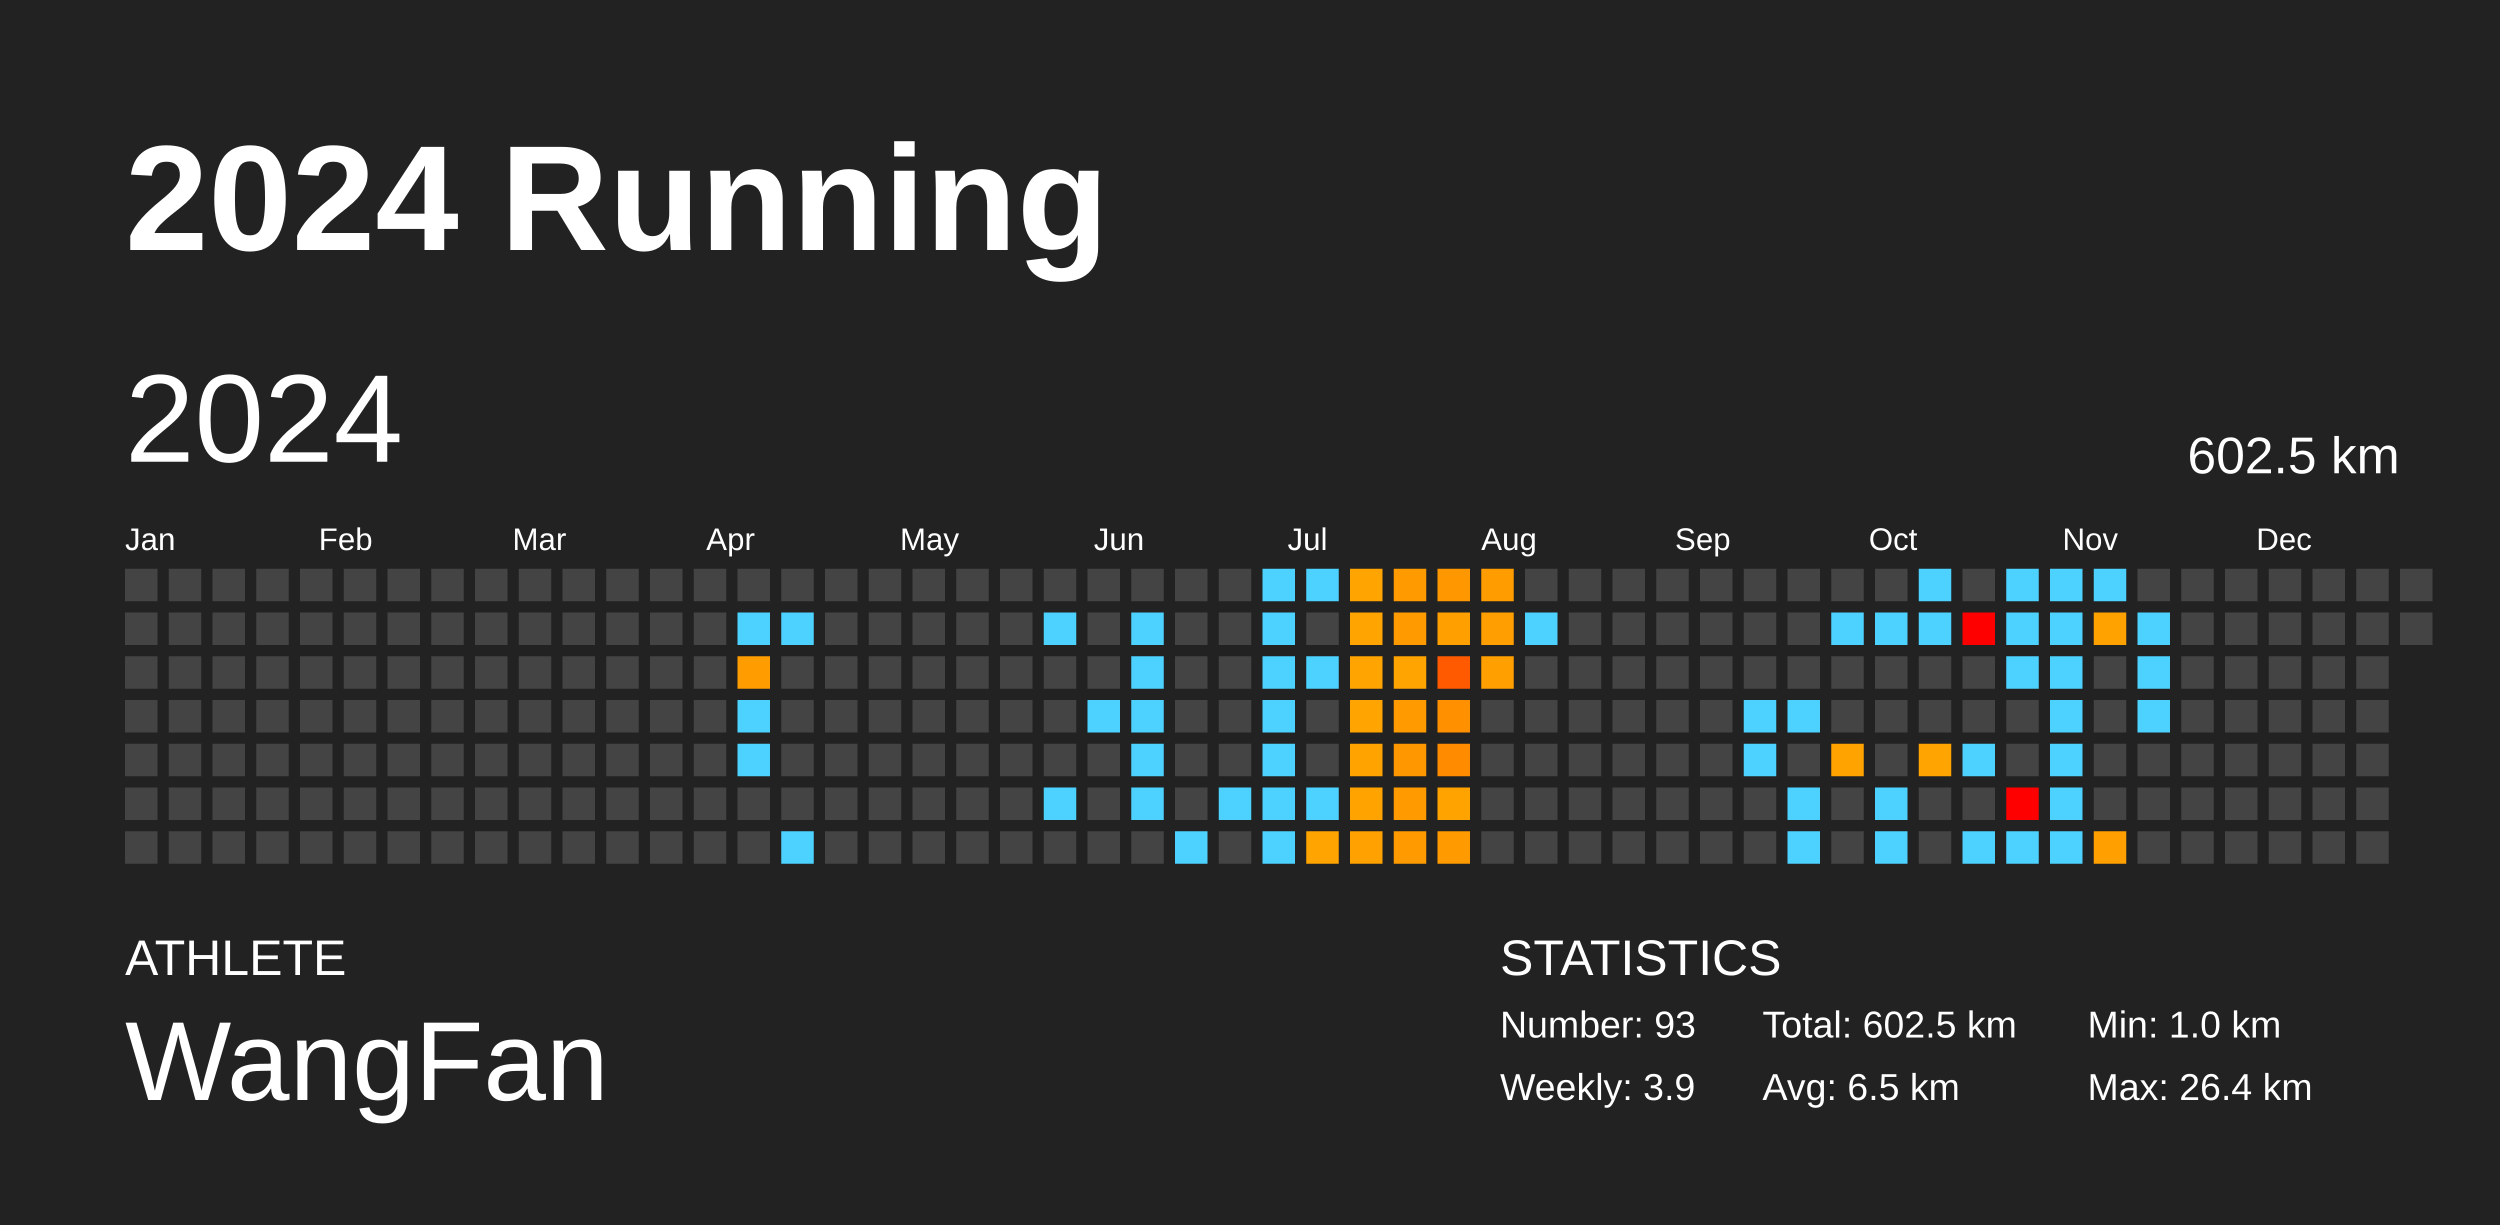
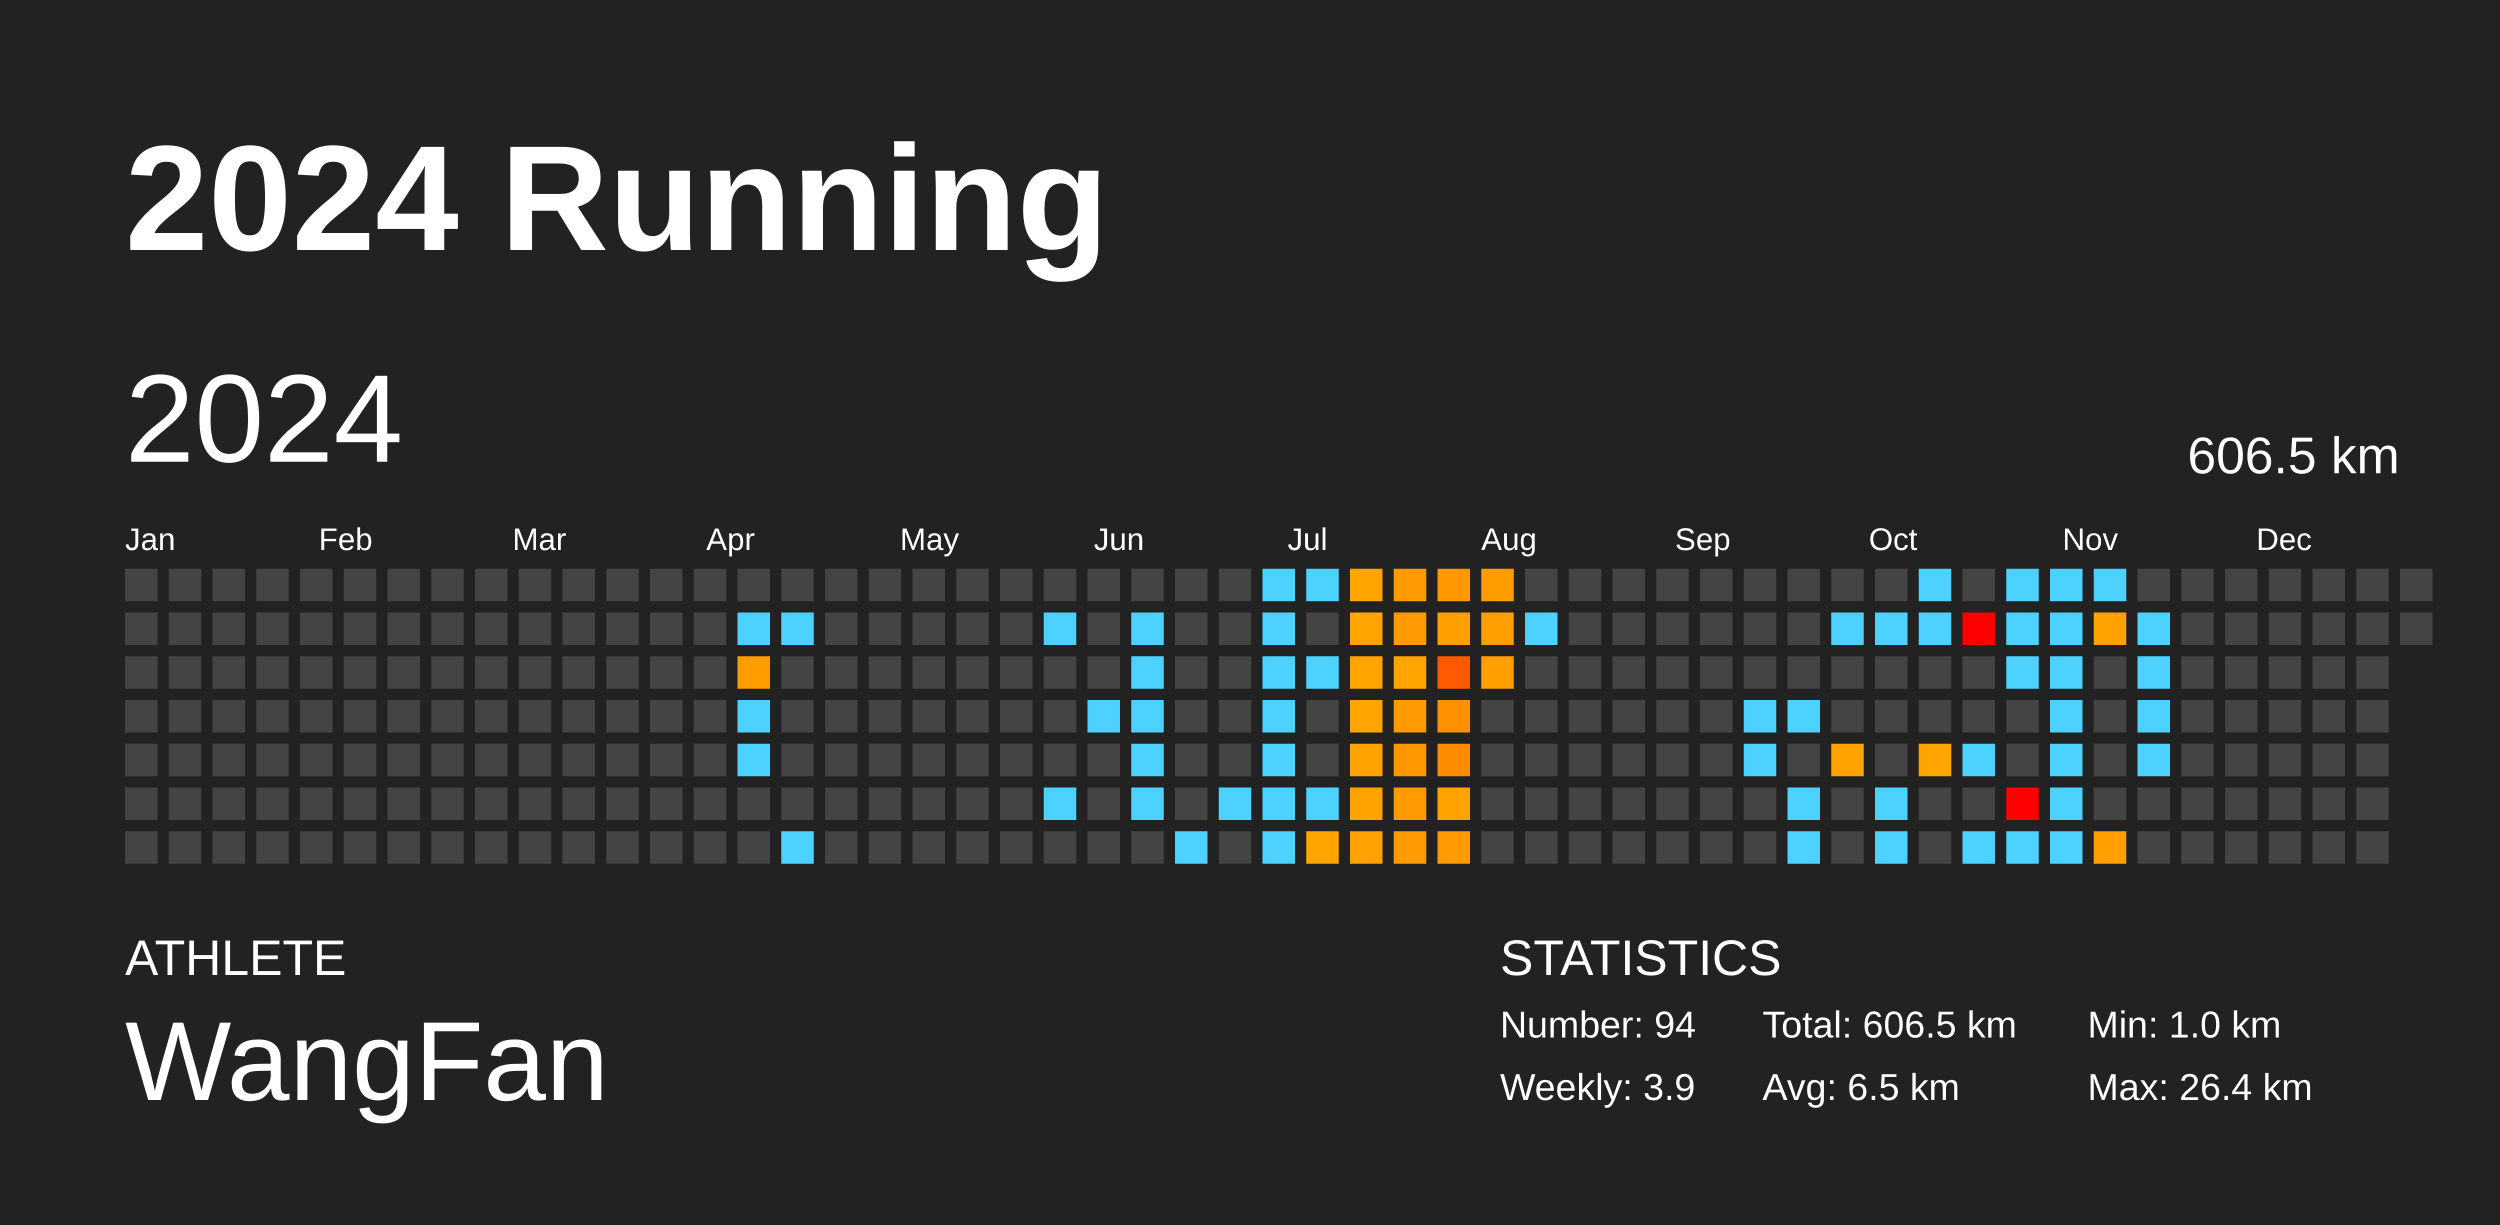
<svg xmlns="http://www.w3.org/2000/svg" baseProfile="full" height="98mm" version="1.1" viewBox="0,0,200,98" width="200mm">
  <defs />
  <rect fill="#222222" height="98" width="200" x="0" y="0" />
  <text fill="#FFFFFF" style="font-size:12px; font-family:Arial; font-weight:bold;" x="10" y="20">2024 Running</text>
  <text fill="#FFFFFF" style="font-size:4px; font-family:Arial" x="10" y="78">ATHLETE</text>
  <text fill="#FFFFFF" style="font-size:9px; font-family:Arial" x="10" y="88">WangFan</text>
  <text fill="#FFFFFF" style="font-size:4px; font-family:Arial" x="120" y="78">STATISTICS</text>
-   <text fill="#FFFFFF" style="font-size:3px; font-family:Arial" x="120" y="83">Number: 93</text>
+   <text fill="#FFFFFF" style="font-size:3px; font-family:Arial" x="120" y="83">Number: 94</text>
  <text fill="#FFFFFF" style="font-size:3px; font-family:Arial" x="120" y="88">Weekly: 3.9</text>
-   <text fill="#FFFFFF" style="font-size:3px; font-family:Arial" x="141" y="83">Total: 602.5 km</text>
+   <text fill="#FFFFFF" style="font-size:3px; font-family:Arial" x="141" y="83">Total: 606.5 km</text>
  <text fill="#FFFFFF" style="font-size:3px; font-family:Arial" x="141" y="88">Avg: 6.5 km</text>
  <text fill="#FFFFFF" style="font-size:3px; font-family:Arial" x="167" y="83">Min: 1.0 km</text>
  <text fill="#FFFFFF" style="font-size:3px; font-family:Arial" x="167" y="88">Max: 26.4 km</text>
  <text dominant-baseline="hanging" fill="#FFFFFF" style="font-size:10.0px; font-family:Arial;" x="10" y="30">2024</text>
-   <text dominant-baseline="hanging" fill="#FFFFFF" style="font-size:4.125px; font-family:Arial;" x="175" y="35">602.5 km</text>
+   <text dominant-baseline="hanging" fill="#FFFFFF" style="font-size:4.125px; font-family:Arial;" x="175" y="35">606.5 km</text>
  <text fill="#FFFFFF" style="font-size:2.5px; font-family:Arial" x="10.0" y="44">Jan</text>
  <text fill="#FFFFFF" style="font-size:2.5px; font-family:Arial" x="25.5" y="44">Feb</text>
  <text fill="#FFFFFF" style="font-size:2.5px; font-family:Arial" x="41.0" y="44">Mar</text>
  <text fill="#FFFFFF" style="font-size:2.5px; font-family:Arial" x="56.5" y="44">Apr</text>
  <text fill="#FFFFFF" style="font-size:2.5px; font-family:Arial" x="72.0" y="44">May</text>
  <text fill="#FFFFFF" style="font-size:2.5px; font-family:Arial" x="87.5" y="44">Jun</text>
  <text fill="#FFFFFF" style="font-size:2.5px; font-family:Arial" x="103.0" y="44">Jul</text>
  <text fill="#FFFFFF" style="font-size:2.5px; font-family:Arial" x="118.5" y="44">Aug</text>
  <text fill="#FFFFFF" style="font-size:2.5px; font-family:Arial" x="134.0" y="44">Sep</text>
  <text fill="#FFFFFF" style="font-size:2.5px; font-family:Arial" x="149.5" y="44">Oct</text>
  <text fill="#FFFFFF" style="font-size:2.5px; font-family:Arial" x="165.0" y="44">Nov</text>
  <text fill="#FFFFFF" style="font-size:2.5px; font-family:Arial" x="180.5" y="44">Dec</text>
  <rect fill="#444444" height="2.6" width="2.6" x="10.0" y="45.5" />
  <rect fill="#444444" height="2.6" width="2.6" x="10.0" y="49.0" />
  <rect fill="#444444" height="2.6" width="2.6" x="10.0" y="52.5" />
  <rect fill="#444444" height="2.6" width="2.6" x="10.0" y="56.0" />
  <rect fill="#444444" height="2.6" width="2.6" x="10.0" y="59.5" />
  <rect fill="#444444" height="2.6" width="2.6" x="10.0" y="63.0" />
  <rect fill="#444444" height="2.6" width="2.6" x="10.0" y="66.5" />
  <rect fill="#444444" height="2.6" width="2.6" x="13.5" y="45.5" />
  <rect fill="#444444" height="2.6" width="2.6" x="13.5" y="49.0" />
  <rect fill="#444444" height="2.6" width="2.6" x="13.5" y="52.5" />
  <rect fill="#444444" height="2.6" width="2.6" x="13.5" y="56.0" />
  <rect fill="#444444" height="2.6" width="2.6" x="13.5" y="59.5" />
  <rect fill="#444444" height="2.6" width="2.6" x="13.5" y="63.0" />
  <rect fill="#444444" height="2.6" width="2.6" x="13.5" y="66.5" />
  <rect fill="#444444" height="2.6" width="2.6" x="17.0" y="45.5" />
  <rect fill="#444444" height="2.6" width="2.6" x="17.0" y="49.0" />
  <rect fill="#444444" height="2.6" width="2.6" x="17.0" y="52.5" />
  <rect fill="#444444" height="2.6" width="2.6" x="17.0" y="56.0" />
  <rect fill="#444444" height="2.6" width="2.6" x="17.0" y="59.5" />
  <rect fill="#444444" height="2.6" width="2.6" x="17.0" y="63.0" />
  <rect fill="#444444" height="2.6" width="2.6" x="17.0" y="66.5" />
  <rect fill="#444444" height="2.6" width="2.6" x="20.5" y="45.5" />
  <rect fill="#444444" height="2.6" width="2.6" x="20.5" y="49.0" />
  <rect fill="#444444" height="2.6" width="2.6" x="20.5" y="52.5" />
  <rect fill="#444444" height="2.6" width="2.6" x="20.5" y="56.0" />
  <rect fill="#444444" height="2.6" width="2.6" x="20.5" y="59.5" />
  <rect fill="#444444" height="2.6" width="2.6" x="20.5" y="63.0" />
  <rect fill="#444444" height="2.6" width="2.6" x="20.5" y="66.5" />
  <rect fill="#444444" height="2.6" width="2.6" x="24.0" y="45.5" />
  <rect fill="#444444" height="2.6" width="2.6" x="24.0" y="49.0" />
  <rect fill="#444444" height="2.6" width="2.6" x="24.0" y="52.5" />
  <rect fill="#444444" height="2.6" width="2.6" x="24.0" y="56.0" />
  <rect fill="#444444" height="2.6" width="2.6" x="24.0" y="59.5" />
  <rect fill="#444444" height="2.6" width="2.6" x="24.0" y="63.0" />
  <rect fill="#444444" height="2.6" width="2.6" x="24.0" y="66.5" />
  <rect fill="#444444" height="2.6" width="2.6" x="27.5" y="45.5" />
  <rect fill="#444444" height="2.6" width="2.6" x="27.5" y="49.0" />
  <rect fill="#444444" height="2.6" width="2.6" x="27.5" y="52.5" />
  <rect fill="#444444" height="2.6" width="2.6" x="27.5" y="56.0" />
  <rect fill="#444444" height="2.6" width="2.6" x="27.5" y="59.5" />
  <rect fill="#444444" height="2.6" width="2.6" x="27.5" y="63.0" />
  <rect fill="#444444" height="2.6" width="2.6" x="27.5" y="66.5" />
  <rect fill="#444444" height="2.6" width="2.6" x="31.0" y="45.5" />
  <rect fill="#444444" height="2.6" width="2.6" x="31.0" y="49.0" />
  <rect fill="#444444" height="2.6" width="2.6" x="31.0" y="52.5" />
  <rect fill="#444444" height="2.6" width="2.6" x="31.0" y="56.0" />
  <rect fill="#444444" height="2.6" width="2.6" x="31.0" y="59.5" />
  <rect fill="#444444" height="2.6" width="2.6" x="31.0" y="63.0" />
  <rect fill="#444444" height="2.6" width="2.6" x="31.0" y="66.5" />
  <rect fill="#444444" height="2.6" width="2.6" x="34.5" y="45.5" />
  <rect fill="#444444" height="2.6" width="2.6" x="34.5" y="49.0" />
  <rect fill="#444444" height="2.6" width="2.6" x="34.5" y="52.5" />
  <rect fill="#444444" height="2.6" width="2.6" x="34.5" y="56.0" />
  <rect fill="#444444" height="2.6" width="2.6" x="34.5" y="59.5" />
  <rect fill="#444444" height="2.6" width="2.6" x="34.5" y="63.0" />
  <rect fill="#444444" height="2.6" width="2.6" x="34.5" y="66.5" />
  <rect fill="#444444" height="2.6" width="2.6" x="38.0" y="45.5" />
  <rect fill="#444444" height="2.6" width="2.6" x="38.0" y="49.0" />
  <rect fill="#444444" height="2.6" width="2.6" x="38.0" y="52.5" />
  <rect fill="#444444" height="2.6" width="2.6" x="38.0" y="56.0" />
  <rect fill="#444444" height="2.6" width="2.6" x="38.0" y="59.5" />
  <rect fill="#444444" height="2.6" width="2.6" x="38.0" y="63.0" />
  <rect fill="#444444" height="2.6" width="2.6" x="38.0" y="66.5" />
  <rect fill="#444444" height="2.6" width="2.6" x="41.5" y="45.5" />
  <rect fill="#444444" height="2.6" width="2.6" x="41.5" y="49.0" />
  <rect fill="#444444" height="2.6" width="2.6" x="41.5" y="52.5" />
  <rect fill="#444444" height="2.6" width="2.6" x="41.5" y="56.0" />
  <rect fill="#444444" height="2.6" width="2.6" x="41.5" y="59.5" />
  <rect fill="#444444" height="2.6" width="2.6" x="41.5" y="63.0" />
  <rect fill="#444444" height="2.6" width="2.6" x="41.5" y="66.5" />
  <rect fill="#444444" height="2.6" width="2.6" x="45.0" y="45.5" />
  <rect fill="#444444" height="2.6" width="2.6" x="45.0" y="49.0" />
  <rect fill="#444444" height="2.6" width="2.6" x="45.0" y="52.5" />
  <rect fill="#444444" height="2.6" width="2.6" x="45.0" y="56.0" />
  <rect fill="#444444" height="2.6" width="2.6" x="45.0" y="59.5" />
  <rect fill="#444444" height="2.6" width="2.6" x="45.0" y="63.0" />
  <rect fill="#444444" height="2.6" width="2.6" x="45.0" y="66.5" />
  <rect fill="#444444" height="2.6" width="2.6" x="48.5" y="45.5" />
  <rect fill="#444444" height="2.6" width="2.6" x="48.5" y="49.0" />
  <rect fill="#444444" height="2.6" width="2.6" x="48.5" y="52.5" />
  <rect fill="#444444" height="2.6" width="2.6" x="48.5" y="56.0" />
  <rect fill="#444444" height="2.6" width="2.6" x="48.5" y="59.5" />
  <rect fill="#444444" height="2.6" width="2.6" x="48.5" y="63.0" />
  <rect fill="#444444" height="2.6" width="2.6" x="48.5" y="66.5" />
  <rect fill="#444444" height="2.6" width="2.6" x="52.0" y="45.5" />
  <rect fill="#444444" height="2.6" width="2.6" x="52.0" y="49.0" />
  <rect fill="#444444" height="2.6" width="2.6" x="52.0" y="52.5" />
  <rect fill="#444444" height="2.6" width="2.6" x="52.0" y="56.0" />
  <rect fill="#444444" height="2.6" width="2.6" x="52.0" y="59.5" />
  <rect fill="#444444" height="2.6" width="2.6" x="52.0" y="63.0" />
  <rect fill="#444444" height="2.6" width="2.6" x="52.0" y="66.5" />
  <rect fill="#444444" height="2.6" width="2.6" x="55.5" y="45.5" />
  <rect fill="#444444" height="2.6" width="2.6" x="55.5" y="49.0" />
  <rect fill="#444444" height="2.6" width="2.6" x="55.5" y="52.5" />
  <rect fill="#444444" height="2.6" width="2.6" x="55.5" y="56.0" />
  <rect fill="#444444" height="2.6" width="2.6" x="55.5" y="59.5" />
  <rect fill="#444444" height="2.6" width="2.6" x="55.5" y="63.0" />
  <rect fill="#444444" height="2.6" width="2.6" x="55.5" y="66.5" />
  <rect fill="#444444" height="2.6" width="2.6" x="59.0" y="45.5" />
  <rect fill="#4dd2ff" height="2.6" width="2.6" x="59.0" y="49.0" />
  <rect fill="#ff9c00" height="2.6" width="2.6" x="59.0" y="52.5" />
  <rect fill="#4dd2ff" height="2.6" width="2.6" x="59.0" y="56.0" />
  <rect fill="#4dd2ff" height="2.6" width="2.6" x="59.0" y="59.5" />
  <rect fill="#444444" height="2.6" width="2.6" x="59.0" y="63.0" />
  <rect fill="#444444" height="2.6" width="2.6" x="59.0" y="66.5" />
  <rect fill="#444444" height="2.6" width="2.6" x="62.5" y="45.5" />
  <rect fill="#4dd2ff" height="2.6" width="2.6" x="62.5" y="49.0" />
  <rect fill="#444444" height="2.6" width="2.6" x="62.5" y="52.5" />
  <rect fill="#444444" height="2.6" width="2.6" x="62.5" y="56.0" />
  <rect fill="#444444" height="2.6" width="2.6" x="62.5" y="59.5" />
  <rect fill="#444444" height="2.6" width="2.6" x="62.5" y="63.0" />
  <rect fill="#4dd2ff" height="2.6" width="2.6" x="62.5" y="66.5" />
  <rect fill="#444444" height="2.6" width="2.6" x="66.0" y="45.5" />
  <rect fill="#444444" height="2.6" width="2.6" x="66.0" y="49.0" />
  <rect fill="#444444" height="2.6" width="2.6" x="66.0" y="52.5" />
  <rect fill="#444444" height="2.6" width="2.6" x="66.0" y="56.0" />
  <rect fill="#444444" height="2.6" width="2.6" x="66.0" y="59.5" />
  <rect fill="#444444" height="2.6" width="2.6" x="66.0" y="63.0" />
  <rect fill="#444444" height="2.6" width="2.6" x="66.0" y="66.5" />
  <rect fill="#444444" height="2.6" width="2.6" x="69.5" y="45.5" />
  <rect fill="#444444" height="2.6" width="2.6" x="69.5" y="49.0" />
  <rect fill="#444444" height="2.6" width="2.6" x="69.5" y="52.5" />
  <rect fill="#444444" height="2.6" width="2.6" x="69.5" y="56.0" />
  <rect fill="#444444" height="2.6" width="2.6" x="69.5" y="59.5" />
  <rect fill="#444444" height="2.6" width="2.6" x="69.5" y="63.0" />
  <rect fill="#444444" height="2.6" width="2.6" x="69.5" y="66.5" />
  <rect fill="#444444" height="2.6" width="2.6" x="73.0" y="45.5" />
  <rect fill="#444444" height="2.6" width="2.6" x="73.0" y="49.0" />
  <rect fill="#444444" height="2.6" width="2.6" x="73.0" y="52.5" />
  <rect fill="#444444" height="2.6" width="2.6" x="73.0" y="56.0" />
  <rect fill="#444444" height="2.6" width="2.6" x="73.0" y="59.5" />
  <rect fill="#444444" height="2.6" width="2.6" x="73.0" y="63.0" />
  <rect fill="#444444" height="2.6" width="2.6" x="73.0" y="66.5" />
  <rect fill="#444444" height="2.6" width="2.6" x="76.5" y="45.5" />
  <rect fill="#444444" height="2.6" width="2.6" x="76.5" y="49.0" />
  <rect fill="#444444" height="2.6" width="2.6" x="76.5" y="52.5" />
  <rect fill="#444444" height="2.6" width="2.6" x="76.5" y="56.0" />
  <rect fill="#444444" height="2.6" width="2.6" x="76.5" y="59.5" />
  <rect fill="#444444" height="2.6" width="2.6" x="76.5" y="63.0" />
  <rect fill="#444444" height="2.6" width="2.6" x="76.5" y="66.5" />
  <rect fill="#444444" height="2.6" width="2.6" x="80.0" y="45.5" />
  <rect fill="#444444" height="2.6" width="2.6" x="80.0" y="49.0" />
  <rect fill="#444444" height="2.6" width="2.6" x="80.0" y="52.5" />
  <rect fill="#444444" height="2.6" width="2.6" x="80.0" y="56.0" />
  <rect fill="#444444" height="2.6" width="2.6" x="80.0" y="59.5" />
  <rect fill="#444444" height="2.6" width="2.6" x="80.0" y="63.0" />
  <rect fill="#444444" height="2.6" width="2.6" x="80.0" y="66.5" />
  <rect fill="#444444" height="2.6" width="2.6" x="83.5" y="45.5" />
  <rect fill="#4dd2ff" height="2.6" width="2.6" x="83.5" y="49.0" />
  <rect fill="#444444" height="2.6" width="2.6" x="83.5" y="52.5" />
  <rect fill="#444444" height="2.6" width="2.6" x="83.5" y="56.0" />
  <rect fill="#444444" height="2.6" width="2.6" x="83.5" y="59.5" />
  <rect fill="#4dd2ff" height="2.6" width="2.6" x="83.5" y="63.0" />
  <rect fill="#444444" height="2.6" width="2.6" x="83.5" y="66.5" />
  <rect fill="#444444" height="2.6" width="2.6" x="87.0" y="45.5" />
  <rect fill="#444444" height="2.6" width="2.6" x="87.0" y="49.0" />
  <rect fill="#444444" height="2.6" width="2.6" x="87.0" y="52.5" />
  <rect fill="#4dd2ff" height="2.6" width="2.6" x="87.0" y="56.0" />
  <rect fill="#444444" height="2.6" width="2.6" x="87.0" y="59.5" />
  <rect fill="#444444" height="2.6" width="2.6" x="87.0" y="63.0" />
  <rect fill="#444444" height="2.6" width="2.6" x="87.0" y="66.5" />
  <rect fill="#444444" height="2.6" width="2.6" x="90.5" y="45.5" />
  <rect fill="#4dd2ff" height="2.6" width="2.6" x="90.5" y="49.0" />
  <rect fill="#4dd2ff" height="2.6" width="2.6" x="90.5" y="52.5" />
  <rect fill="#4dd2ff" height="2.6" width="2.6" x="90.5" y="56.0" />
  <rect fill="#4dd2ff" height="2.6" width="2.6" x="90.5" y="59.5" />
  <rect fill="#4dd2ff" height="2.6" width="2.6" x="90.5" y="63.0" />
  <rect fill="#444444" height="2.6" width="2.6" x="90.5" y="66.5" />
  <rect fill="#444444" height="2.6" width="2.6" x="94.0" y="45.5" />
  <rect fill="#444444" height="2.6" width="2.6" x="94.0" y="49.0" />
  <rect fill="#444444" height="2.6" width="2.6" x="94.0" y="52.5" />
  <rect fill="#444444" height="2.6" width="2.6" x="94.0" y="56.0" />
  <rect fill="#444444" height="2.6" width="2.6" x="94.0" y="59.5" />
  <rect fill="#444444" height="2.6" width="2.6" x="94.0" y="63.0" />
  <rect fill="#4dd2ff" height="2.6" width="2.6" x="94.0" y="66.5" />
  <rect fill="#444444" height="2.6" width="2.6" x="97.5" y="45.5" />
  <rect fill="#444444" height="2.6" width="2.6" x="97.5" y="49.0" />
  <rect fill="#444444" height="2.6" width="2.6" x="97.5" y="52.5" />
  <rect fill="#444444" height="2.6" width="2.6" x="97.5" y="56.0" />
  <rect fill="#444444" height="2.6" width="2.6" x="97.5" y="59.5" />
  <rect fill="#4dd2ff" height="2.6" width="2.6" x="97.5" y="63.0" />
  <rect fill="#444444" height="2.6" width="2.6" x="97.5" y="66.5" />
  <rect fill="#4dd2ff" height="2.6" width="2.6" x="101.0" y="45.5" />
  <rect fill="#4dd2ff" height="2.6" width="2.6" x="101.0" y="49.0" />
  <rect fill="#4dd2ff" height="2.6" width="2.6" x="101.0" y="52.5" />
  <rect fill="#4dd2ff" height="2.6" width="2.6" x="101.0" y="56.0" />
  <rect fill="#4dd2ff" height="2.6" width="2.6" x="101.0" y="59.5" />
  <rect fill="#4dd2ff" height="2.6" width="2.6" x="101.0" y="63.0" />
  <rect fill="#4dd2ff" height="2.6" width="2.6" x="101.0" y="66.5" />
  <rect fill="#4dd2ff" height="2.6" width="2.6" x="104.5" y="45.5" />
  <rect fill="#444444" height="2.6" width="2.6" x="104.5" y="49.0" />
  <rect fill="#4dd2ff" height="2.6" width="2.6" x="104.5" y="52.5" />
  <rect fill="#444444" height="2.6" width="2.6" x="104.5" y="56.0" />
  <rect fill="#444444" height="2.6" width="2.6" x="104.5" y="59.5" />
  <rect fill="#4dd2ff" height="2.6" width="2.6" x="104.5" y="63.0" />
  <rect fill="#ffa400" height="2.6" width="2.6" x="104.5" y="66.5" />
  <rect fill="#ffa400" height="2.6" width="2.6" x="108.0" y="45.5" />
  <rect fill="#ffa400" height="2.6" width="2.6" x="108.0" y="49.0" />
  <rect fill="#ffa400" height="2.6" width="2.6" x="108.0" y="52.5" />
  <rect fill="#ffa400" height="2.6" width="2.6" x="108.0" y="56.0" />
  <rect fill="#ffa300" height="2.6" width="2.6" x="108.0" y="59.5" />
  <rect fill="#ffa300" height="2.6" width="2.6" x="108.0" y="63.0" />
  <rect fill="#ffa100" height="2.6" width="2.6" x="108.0" y="66.5" />
  <rect fill="#ff9b00" height="2.6" width="2.6" x="111.5" y="45.5" />
  <rect fill="#ff9b00" height="2.6" width="2.6" x="111.5" y="49.0" />
  <rect fill="#ffa400" height="2.6" width="2.6" x="111.5" y="52.5" />
  <rect fill="#ff9a00" height="2.6" width="2.6" x="111.5" y="56.0" />
  <rect fill="#ff9800" height="2.6" width="2.6" x="111.5" y="59.5" />
  <rect fill="#ff9a00" height="2.6" width="2.6" x="111.5" y="63.0" />
  <rect fill="#ff9b00" height="2.6" width="2.6" x="111.5" y="66.5" />
  <rect fill="#ff9800" height="2.6" width="2.6" x="115.0" y="45.5" />
  <rect fill="#ffa000" height="2.6" width="2.6" x="115.0" y="49.0" />
  <rect fill="#ff5a00" height="2.6" width="2.6" x="115.0" y="52.5" />
  <rect fill="#ff9000" height="2.6" width="2.6" x="115.0" y="56.0" />
  <rect fill="#ff8c00" height="2.6" width="2.6" x="115.0" y="59.5" />
  <rect fill="#ffa300" height="2.6" width="2.6" x="115.0" y="63.0" />
  <rect fill="#ff9a00" height="2.6" width="2.6" x="115.0" y="66.5" />
  <rect fill="#ff9c00" height="2.6" width="2.6" x="118.5" y="45.5" />
  <rect fill="#ff9e00" height="2.6" width="2.6" x="118.5" y="49.0" />
  <rect fill="#ffa000" height="2.6" width="2.6" x="118.5" y="52.5" />
  <rect fill="#444444" height="2.6" width="2.6" x="118.5" y="56.0" />
  <rect fill="#444444" height="2.6" width="2.6" x="118.5" y="59.5" />
  <rect fill="#444444" height="2.6" width="2.6" x="118.5" y="63.0" />
  <rect fill="#444444" height="2.6" width="2.6" x="118.5" y="66.5" />
  <rect fill="#444444" height="2.6" width="2.6" x="122.0" y="45.5" />
  <rect fill="#4dd2ff" height="2.6" width="2.6" x="122.0" y="49.0" />
  <rect fill="#444444" height="2.6" width="2.6" x="122.0" y="52.5" />
  <rect fill="#444444" height="2.6" width="2.6" x="122.0" y="56.0" />
  <rect fill="#444444" height="2.6" width="2.6" x="122.0" y="59.5" />
  <rect fill="#444444" height="2.6" width="2.6" x="122.0" y="63.0" />
  <rect fill="#444444" height="2.6" width="2.6" x="122.0" y="66.5" />
  <rect fill="#444444" height="2.6" width="2.6" x="125.5" y="45.5" />
  <rect fill="#444444" height="2.6" width="2.6" x="125.5" y="49.0" />
  <rect fill="#444444" height="2.6" width="2.6" x="125.5" y="52.5" />
  <rect fill="#444444" height="2.6" width="2.6" x="125.5" y="56.0" />
  <rect fill="#444444" height="2.6" width="2.6" x="125.5" y="59.5" />
  <rect fill="#444444" height="2.6" width="2.6" x="125.5" y="63.0" />
  <rect fill="#444444" height="2.6" width="2.6" x="125.5" y="66.5" />
  <rect fill="#444444" height="2.6" width="2.6" x="129.0" y="45.5" />
  <rect fill="#444444" height="2.6" width="2.6" x="129.0" y="49.0" />
  <rect fill="#444444" height="2.6" width="2.6" x="129.0" y="52.5" />
  <rect fill="#444444" height="2.6" width="2.6" x="129.0" y="56.0" />
  <rect fill="#444444" height="2.6" width="2.6" x="129.0" y="59.5" />
  <rect fill="#444444" height="2.6" width="2.6" x="129.0" y="63.0" />
  <rect fill="#444444" height="2.6" width="2.6" x="129.0" y="66.5" />
  <rect fill="#444444" height="2.6" width="2.6" x="132.5" y="45.5" />
  <rect fill="#444444" height="2.6" width="2.6" x="132.5" y="49.0" />
  <rect fill="#444444" height="2.6" width="2.6" x="132.5" y="52.5" />
  <rect fill="#444444" height="2.6" width="2.6" x="132.5" y="56.0" />
  <rect fill="#444444" height="2.6" width="2.6" x="132.5" y="59.5" />
  <rect fill="#444444" height="2.6" width="2.6" x="132.5" y="63.0" />
  <rect fill="#444444" height="2.6" width="2.6" x="132.5" y="66.5" />
  <rect fill="#444444" height="2.6" width="2.6" x="136.0" y="45.5" />
  <rect fill="#444444" height="2.6" width="2.6" x="136.0" y="49.0" />
  <rect fill="#444444" height="2.6" width="2.6" x="136.0" y="52.5" />
  <rect fill="#444444" height="2.6" width="2.6" x="136.0" y="56.0" />
  <rect fill="#444444" height="2.6" width="2.6" x="136.0" y="59.5" />
  <rect fill="#444444" height="2.6" width="2.6" x="136.0" y="63.0" />
  <rect fill="#444444" height="2.6" width="2.6" x="136.0" y="66.5" />
  <rect fill="#444444" height="2.6" width="2.6" x="139.5" y="45.5" />
  <rect fill="#444444" height="2.6" width="2.6" x="139.5" y="49.0" />
  <rect fill="#444444" height="2.6" width="2.6" x="139.5" y="52.5" />
  <rect fill="#4dd2ff" height="2.6" width="2.6" x="139.5" y="56.0" />
  <rect fill="#4dd2ff" height="2.6" width="2.6" x="139.5" y="59.5" />
  <rect fill="#444444" height="2.6" width="2.6" x="139.5" y="63.0" />
  <rect fill="#444444" height="2.6" width="2.6" x="139.5" y="66.5" />
  <rect fill="#444444" height="2.6" width="2.6" x="143.0" y="45.5" />
  <rect fill="#444444" height="2.6" width="2.6" x="143.0" y="49.0" />
  <rect fill="#444444" height="2.6" width="2.6" x="143.0" y="52.5" />
  <rect fill="#4dd2ff" height="2.6" width="2.6" x="143.0" y="56.0" />
  <rect fill="#444444" height="2.6" width="2.6" x="143.0" y="59.5" />
  <rect fill="#4dd2ff" height="2.6" width="2.6" x="143.0" y="63.0" />
  <rect fill="#4dd2ff" height="2.6" width="2.6" x="143.0" y="66.5" />
  <rect fill="#444444" height="2.6" width="2.6" x="146.5" y="45.5" />
  <rect fill="#4dd2ff" height="2.6" width="2.6" x="146.5" y="49.0" />
  <rect fill="#444444" height="2.6" width="2.6" x="146.5" y="52.5" />
  <rect fill="#444444" height="2.6" width="2.6" x="146.5" y="56.0" />
  <rect fill="#ffa300" height="2.6" width="2.6" x="146.5" y="59.5" />
  <rect fill="#444444" height="2.6" width="2.6" x="146.5" y="63.0" />
  <rect fill="#444444" height="2.6" width="2.6" x="146.5" y="66.5" />
  <rect fill="#444444" height="2.6" width="2.6" x="150.0" y="45.5" />
  <rect fill="#4dd2ff" height="2.6" width="2.6" x="150.0" y="49.0" />
  <rect fill="#444444" height="2.6" width="2.6" x="150.0" y="52.5" />
  <rect fill="#444444" height="2.6" width="2.6" x="150.0" y="56.0" />
  <rect fill="#444444" height="2.6" width="2.6" x="150.0" y="59.5" />
  <rect fill="#4dd2ff" height="2.6" width="2.6" x="150.0" y="63.0" />
  <rect fill="#4dd2ff" height="2.6" width="2.6" x="150.0" y="66.5" />
  <rect fill="#4dd2ff" height="2.6" width="2.6" x="153.5" y="45.5" />
  <rect fill="#4dd2ff" height="2.6" width="2.6" x="153.5" y="49.0" />
  <rect fill="#444444" height="2.6" width="2.6" x="153.5" y="52.5" />
  <rect fill="#444444" height="2.6" width="2.6" x="153.5" y="56.0" />
  <rect fill="#ffa400" height="2.6" width="2.6" x="153.5" y="59.5" />
  <rect fill="#444444" height="2.6" width="2.6" x="153.5" y="63.0" />
  <rect fill="#444444" height="2.6" width="2.6" x="153.5" y="66.5" />
  <rect fill="#444444" height="2.6" width="2.6" x="157.0" y="45.5" />
  <rect fill="red" height="2.6" width="2.6" x="157.0" y="49.0" />
  <rect fill="#444444" height="2.6" width="2.6" x="157.0" y="52.5" />
  <rect fill="#444444" height="2.6" width="2.6" x="157.0" y="56.0" />
  <rect fill="#4dd2ff" height="2.6" width="2.6" x="157.0" y="59.5" />
  <rect fill="#444444" height="2.6" width="2.6" x="157.0" y="63.0" />
  <rect fill="#4dd2ff" height="2.6" width="2.6" x="157.0" y="66.5" />
  <rect fill="#4dd2ff" height="2.6" width="2.6" x="160.5" y="45.5" />
  <rect fill="#4dd2ff" height="2.6" width="2.6" x="160.5" y="49.0" />
  <rect fill="#4dd2ff" height="2.6" width="2.6" x="160.5" y="52.5" />
  <rect fill="#444444" height="2.6" width="2.6" x="160.5" y="56.0" />
  <rect fill="#444444" height="2.6" width="2.6" x="160.5" y="59.5" />
  <rect fill="red" height="2.6" width="2.6" x="160.5" y="63.0" />
  <rect fill="#4dd2ff" height="2.6" width="2.6" x="160.5" y="66.5" />
  <rect fill="#4dd2ff" height="2.6" width="2.6" x="164.0" y="45.5" />
  <rect fill="#4dd2ff" height="2.6" width="2.6" x="164.0" y="49.0" />
  <rect fill="#4dd2ff" height="2.6" width="2.6" x="164.0" y="52.5" />
  <rect fill="#4dd2ff" height="2.6" width="2.6" x="164.0" y="56.0" />
  <rect fill="#4dd2ff" height="2.6" width="2.6" x="164.0" y="59.5" />
  <rect fill="#4dd2ff" height="2.6" width="2.6" x="164.0" y="63.0" />
  <rect fill="#4dd2ff" height="2.6" width="2.6" x="164.0" y="66.5" />
  <rect fill="#4dd2ff" height="2.6" width="2.6" x="167.5" y="45.5" />
  <rect fill="#ffa200" height="2.6" width="2.6" x="167.5" y="49.0" />
  <rect fill="#444444" height="2.6" width="2.6" x="167.5" y="52.5" />
  <rect fill="#444444" height="2.6" width="2.6" x="167.5" y="56.0" />
  <rect fill="#444444" height="2.6" width="2.6" x="167.5" y="59.5" />
  <rect fill="#444444" height="2.6" width="2.6" x="167.5" y="63.0" />
  <rect fill="#ff9f00" height="2.6" width="2.6" x="167.5" y="66.5" />
  <rect fill="#444444" height="2.6" width="2.6" x="171.0" y="45.5" />
  <rect fill="#4dd2ff" height="2.6" width="2.6" x="171.0" y="49.0" />
  <rect fill="#4dd2ff" height="2.6" width="2.6" x="171.0" y="52.5" />
  <rect fill="#4dd2ff" height="2.6" width="2.6" x="171.0" y="56.0" />
-   <rect fill="#444444" height="2.6" width="2.6" x="171.0" y="59.5" />
+   <rect fill="#4dd2ff" height="2.6" width="2.6" x="171.0" y="59.5" />
  <rect fill="#444444" height="2.6" width="2.6" x="171.0" y="63.0" />
  <rect fill="#444444" height="2.6" width="2.6" x="171.0" y="66.5" />
  <rect fill="#444444" height="2.6" width="2.6" x="174.5" y="45.5" />
  <rect fill="#444444" height="2.6" width="2.6" x="174.5" y="49.0" />
  <rect fill="#444444" height="2.6" width="2.6" x="174.5" y="52.5" />
  <rect fill="#444444" height="2.6" width="2.6" x="174.5" y="56.0" />
  <rect fill="#444444" height="2.6" width="2.6" x="174.5" y="59.5" />
  <rect fill="#444444" height="2.6" width="2.6" x="174.5" y="63.0" />
  <rect fill="#444444" height="2.6" width="2.6" x="174.5" y="66.5" />
  <rect fill="#444444" height="2.6" width="2.6" x="178.0" y="45.5" />
  <rect fill="#444444" height="2.6" width="2.6" x="178.0" y="49.0" />
  <rect fill="#444444" height="2.6" width="2.6" x="178.0" y="52.5" />
  <rect fill="#444444" height="2.6" width="2.6" x="178.0" y="56.0" />
  <rect fill="#444444" height="2.6" width="2.6" x="178.0" y="59.5" />
  <rect fill="#444444" height="2.6" width="2.6" x="178.0" y="63.0" />
  <rect fill="#444444" height="2.6" width="2.6" x="178.0" y="66.5" />
  <rect fill="#444444" height="2.6" width="2.6" x="181.5" y="45.5" />
  <rect fill="#444444" height="2.6" width="2.6" x="181.5" y="49.0" />
  <rect fill="#444444" height="2.6" width="2.6" x="181.5" y="52.5" />
  <rect fill="#444444" height="2.6" width="2.6" x="181.5" y="56.0" />
  <rect fill="#444444" height="2.6" width="2.6" x="181.5" y="59.5" />
  <rect fill="#444444" height="2.6" width="2.6" x="181.5" y="63.0" />
  <rect fill="#444444" height="2.6" width="2.6" x="181.5" y="66.5" />
  <rect fill="#444444" height="2.6" width="2.6" x="185.0" y="45.5" />
  <rect fill="#444444" height="2.6" width="2.6" x="185.0" y="49.0" />
  <rect fill="#444444" height="2.6" width="2.6" x="185.0" y="52.5" />
  <rect fill="#444444" height="2.6" width="2.6" x="185.0" y="56.0" />
  <rect fill="#444444" height="2.6" width="2.6" x="185.0" y="59.5" />
  <rect fill="#444444" height="2.6" width="2.6" x="185.0" y="63.0" />
  <rect fill="#444444" height="2.6" width="2.6" x="185.0" y="66.5" />
  <rect fill="#444444" height="2.6" width="2.6" x="188.5" y="45.5" />
  <rect fill="#444444" height="2.6" width="2.6" x="188.5" y="49.0" />
  <rect fill="#444444" height="2.6" width="2.6" x="188.5" y="52.5" />
  <rect fill="#444444" height="2.6" width="2.6" x="188.5" y="56.0" />
  <rect fill="#444444" height="2.6" width="2.6" x="188.5" y="59.5" />
  <rect fill="#444444" height="2.6" width="2.6" x="188.5" y="63.0" />
  <rect fill="#444444" height="2.6" width="2.6" x="188.5" y="66.5" />
  <rect fill="#444444" height="2.6" width="2.6" x="192.0" y="45.5" />
  <rect fill="#444444" height="2.6" width="2.6" x="192.0" y="49.0" />
</svg>
